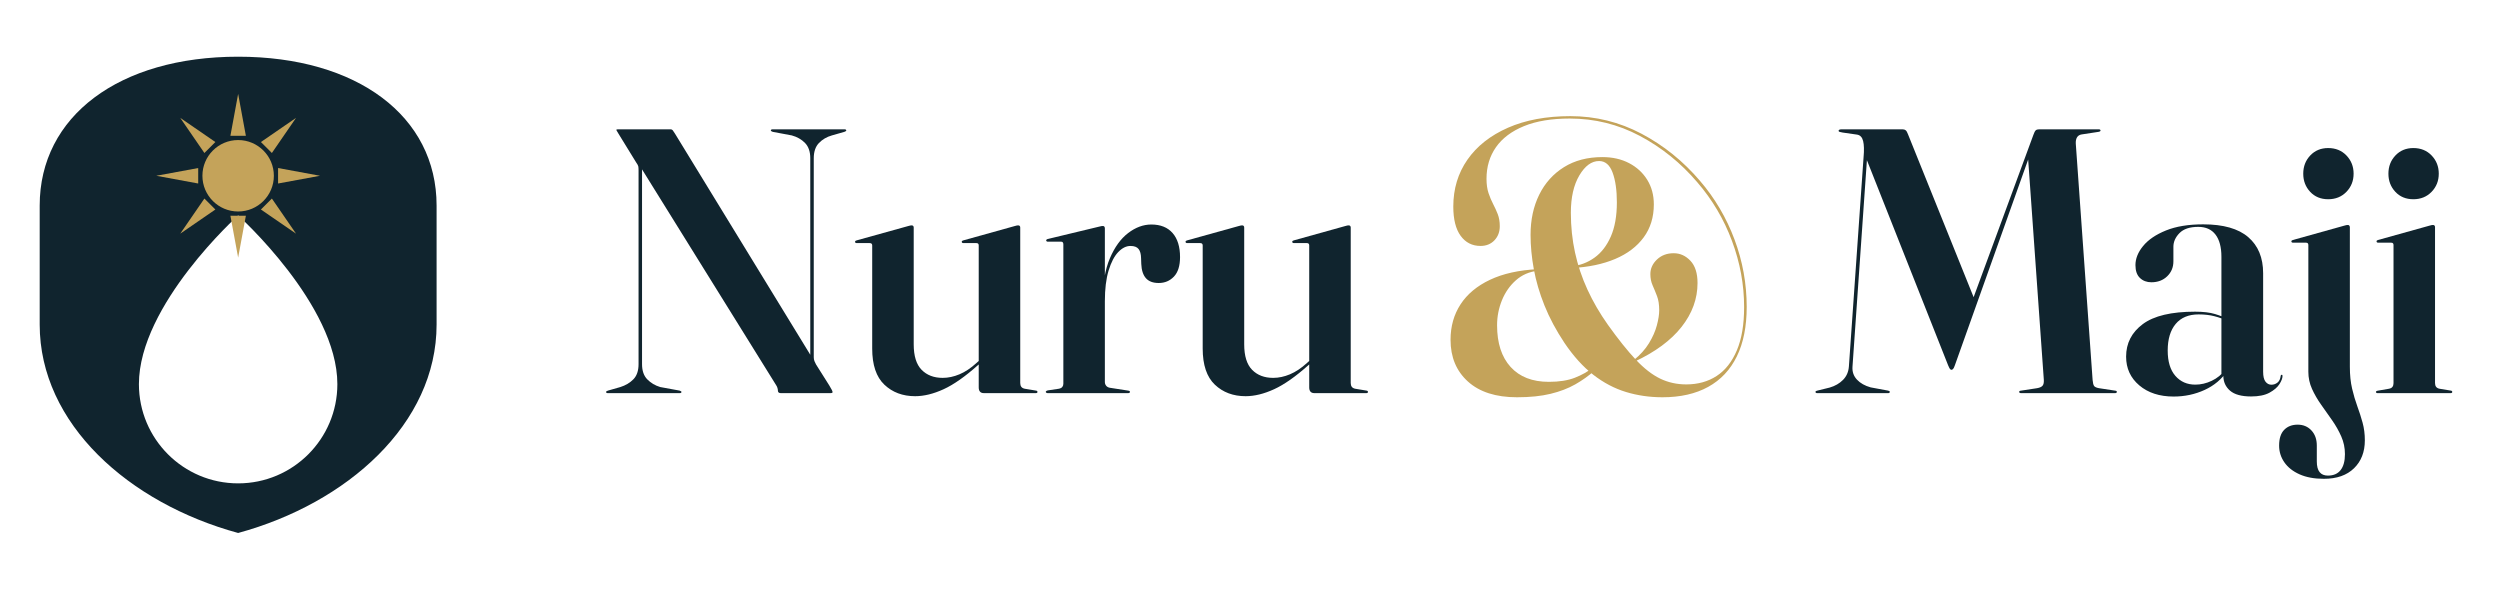
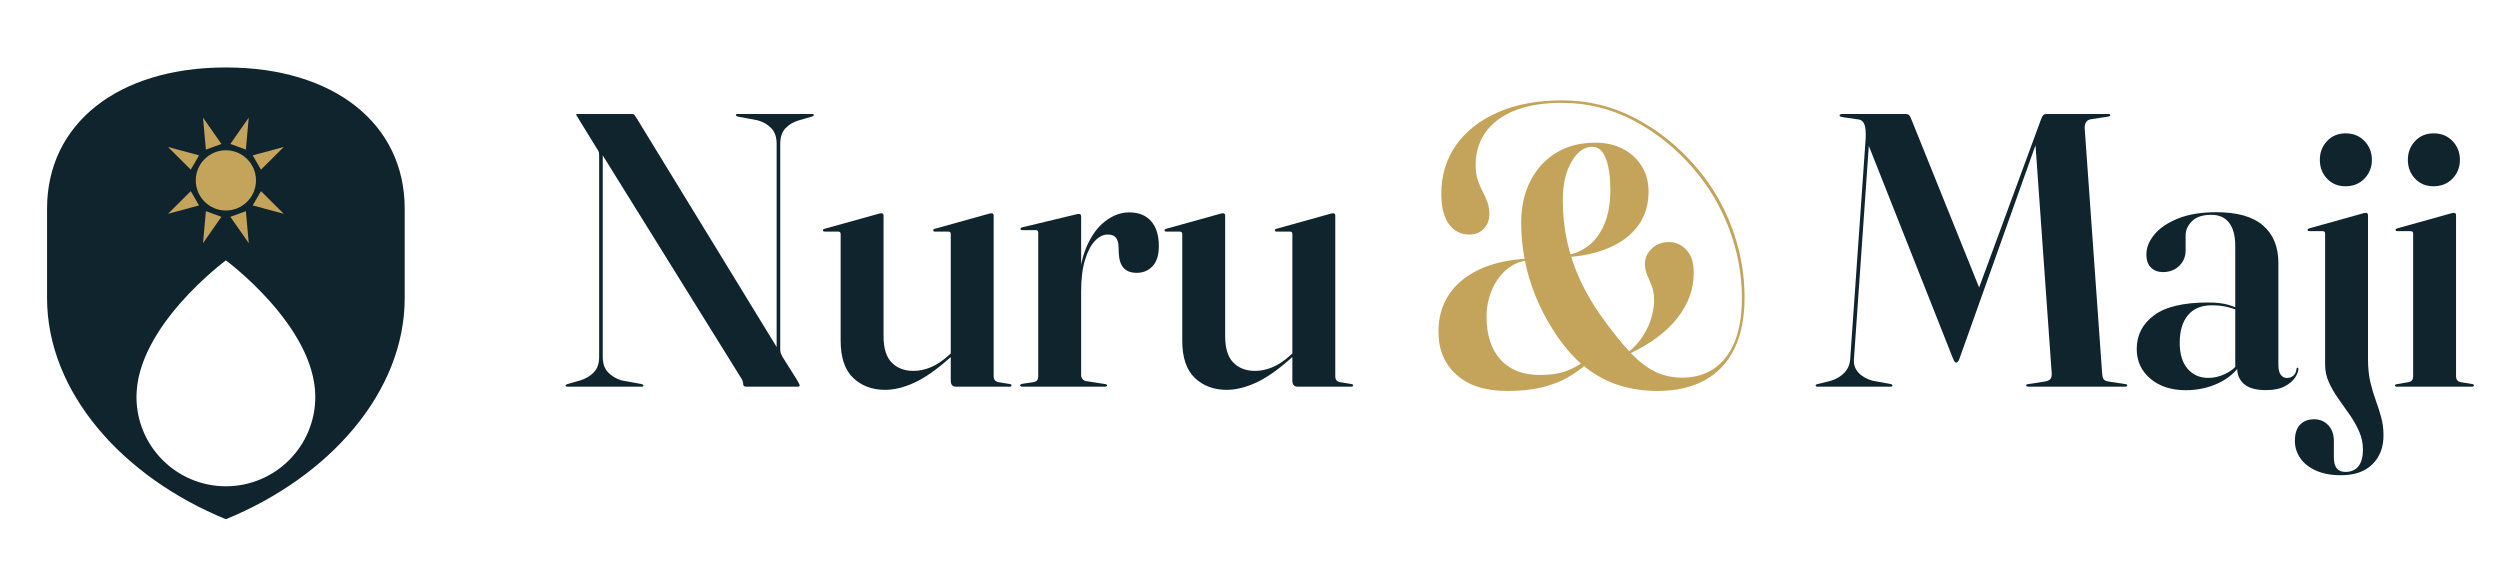
- <svg xmlns="http://www.w3.org/2000/svg" viewBox="0 0 407 100" fill="none">
-   <g transform="translate(0,6.00) scale(0.80769)">
-     <path fill="#10242E" fill-rule="evenodd" d="M48 4 C72 4 88 16 88 34 V58 C88 78 70 94 48 100 C26 94 8 78 8 58 V34 C8 16 24 4 48 4 Z M48 36 C48 36 68 54 68 70 A20 20 0 1 1 28 70 C28 54 48 36 48 36 Z" />
-     <circle cx="48" cy="28" r="7.2" fill="#C4A35A" />
-     <path d="M46.44 19.95 L48.00 11.50 L49.56 19.95 Z M52.59 21.20 L59.67 16.33 L54.80 23.41 Z M56.05 26.44 L64.50 28.00 L56.05 29.56 Z M54.80 32.59 L59.67 39.67 L52.59 34.80 Z M49.56 36.05 L48.00 44.50 L46.44 36.05 Z M43.41 34.80 L36.33 39.67 L41.20 32.59 Z M39.95 29.56 L31.50 28.00 L39.95 26.44 Z M41.20 23.41 L36.33 16.33 L43.41 21.20 Z" fill="#C4A35A" />
+ <svg xmlns="http://www.w3.org/2000/svg" viewBox="0 0 375 88" fill="none">
+   <g transform="translate(0,8.00) scale(0.70588)">
+     <path fill="#10242E" fill-rule="evenodd" d="M48 3C71 3 86 15 86 33V52C86 72 70 90 48 99C26 90 10 72 10 52V33C10 15 25 3 48 3Z M48 44C48 44 67 58 67 73A19 19 0 1 1 29 73C29 58 48 44 48 44Z" />
+     <circle cx="48" cy="27" r="6.4" fill="#C4A35A" />
+     <path d="M40.54 24.72L35.70 19.90L42.30 21.68Z M43.75 20.46L43.14 13.66L47.05 19.26Z M48.95 19.26L52.86 13.66L52.25 20.46Z M53.70 21.68L60.30 19.90L55.46 24.72Z M55.46 29.28L60.30 34.10L53.70 32.32Z M52.25 33.54L52.86 40.34L48.95 34.74Z M47.05 34.74L43.14 40.34L43.75 33.54Z M42.30 32.32L35.70 34.10L40.54 29.28Z" fill="#C4A35A" />
  </g>
-   <g transform="translate(97.54,64.00) scale(0.030675,-0.030675)">
+   <g transform="translate(83.76,58.00) scale(0.029214,-0.029214)">
    <path transform="translate(0,0)" d="M437.001 6.16Q437.001 4.08 434.961 2.04Q432.921 0 428.841 0H44.841Q40.761 0 38.721 2.04Q36.681 4.08 36.681 6.16Q36.681 9.86 46.841 13.4L112.843 32.28Q154.382 45.38 181.791 73.409Q209.2 101.438 209.2 153.857V1182.521Q209.2 1196.821 207.74 1203.702Q206.28 1210.582 195.52 1225.882L103.2 1375.961Q99.581 1383.2 95.611 1388.75Q91.641 1394.3 91.641 1396.92Q91.641 1398.92 93.411 1399.46Q95.181 1400 99.801 1400H380.112Q386.492 1400 390.762 1394.7Q395.032 1389.4 402.712 1376.8L1134.118 181.518L1120.559 154.679V1246.143Q1120.559 1299.022 1092.729 1327.551Q1064.9 1356.08 1022.361 1367.72L921.398 1386.6Q911.238 1390.14 911.238 1393.84Q911.238 1396.38 913.278 1398.19Q915.318 1400 919.398 1400H1303.398Q1307.478 1400 1309.518 1398.19Q1311.557 1396.38 1311.557 1393.84Q1311.557 1390.14 1301.398 1386.6L1235.395 1367.72Q1194.317 1356.08 1166.677 1327.551Q1139.038 1299.022 1139.038 1246.143V190.598Q1139.038 178.978 1142.808 169.628Q1146.578 160.278 1151.038 152.278L1221.518 40.519Q1231.378 24.26 1235.148 16.56Q1238.918 8.86 1238.918 5.24Q1238.918 3.16 1236.608 1.58Q1234.298 0 1227.678 0H963.566Q948.646 0 948.646 14.16Q948.646 19.7 946.336 27.52Q944.026 35.34 939.566 41.88L189.761 1248.48H227.68V153.317Q227.68 101.438 255.589 72.949Q283.498 44.46 324.037 32.28L426.841 13.4Q437.001 9.86 437.001 6.16Z" fill="#10242E" />
    <path transform="translate(1327,0)" d="M687.541 30.28V158.959V164.119V783.961Q687.541 789.66 684.691 792.97Q681.841 796.28 674.681 796.28H605.78Q601.54 796.28 599.5 798.32Q597.46 800.36 597.46 802.98Q597.46 806.52 599.77 808.06Q602.08 809.6 605.62 810.6L878.355 886.619Q886.595 889.159 890.215 889.699Q893.835 890.239 897.534 890.239Q902.694 890.239 905.274 886.929Q907.854 883.619 907.854 878.999V53.88Q907.854 41.1 913.584 33.44Q919.314 25.78 931.854 23.24L989.175 13.78Q995.255 13.24 997.295 11.2Q999.335 9.16 999.335 6.16Q999.335 3.54 997.295 1.77Q995.255 0 991.175 0H714.301Q701.381 0 694.461 7.61Q687.541 15.22 687.541 30.28ZM122.202 236.401V783.961Q122.202 789.66 119.122 792.97Q116.042 796.28 108.422 796.28H39.52Q35.28 796.28 33.24 798.32Q31.2 800.36 31.2 802.98Q31.2 806.52 33.51 808.06Q35.82 809.6 39.36 810.6L313.015 886.619Q321.795 889.159 325.145 889.699Q328.495 890.239 332.195 890.239Q337.355 890.239 339.935 886.929Q342.515 883.619 342.515 878.999V258.76Q342.515 166.479 384.416 123.718Q426.317 80.957 496.318 80.957Q540.118 80.957 585.339 99.858Q630.56 118.758 675.801 160.079L710.12 190.779L719.52 180.839L684.12 149.059Q581.781 57.579 501.082 20.63Q420.382 -16.32 350.062 -16.32Q251.082 -16.32 186.642 44.97Q122.202 106.261 122.202 236.401Z" fill="#10242E" />
    <path transform="translate(2335,0)" d="M337.595 493.078Q337.595 625.818 375.485 715.068Q413.375 804.319 472.614 849.579Q531.854 894.839 595.634 894.839Q668.894 894.839 708.444 849.579Q747.993 804.32 747.993 721.921Q747.993 652.563 715.624 618.504Q683.255 584.445 634.777 584.445Q589.538 584.445 566.968 609.834Q544.399 635.223 542.239 685.682L541.159 716.322Q540.619 748.443 528.019 764.743Q515.418 781.043 484.758 781.043Q451.037 781.043 419.976 748.622Q388.916 716.202 368.955 650.89Q348.995 585.579 348.995 487.678ZM348.995 874.679V539.078V59.279Q348.995 48.119 355.534 39.65Q362.074 31.18 374.074 28.64L472.995 13.24Q478.534 12.24 480.304 10.7Q482.074 9.16 482.074 6.16Q482.074 3.54 479.764 1.77Q477.455 0 472.835 0H45.06Q40.9 0 38.13 2.27Q35.36 4.54 35.36 6.62Q35.36 9.16 38.67 11.47Q41.98 13.78 47.98 14.78L104.681 23.24Q117.761 25.78 123.221 32.9Q128.681 40.02 128.681 49.72V789.36Q128.681 795.6 126.101 799.72Q123.521 803.84 116.361 803.84H44.76Q42.14 803.84 39.83 805.88Q37.52 807.92 37.52 810Q37.52 813 39.83 815.08Q42.14 817.16 46.76 818.16L320.035 883.919Q327.195 885.919 331.085 886.459Q334.975 886.999 338.675 886.999Q344.375 886.999 346.685 883.149Q348.995 879.299 348.995 874.679Z" fill="#10242E" />
    <path transform="translate(3081,0)" d="M687.541 30.28V158.959V164.119V783.961Q687.541 789.66 684.691 792.97Q681.841 796.28 674.681 796.28H605.78Q601.54 796.28 599.5 798.32Q597.46 800.36 597.46 802.98Q597.46 806.52 599.77 808.06Q602.08 809.6 605.62 810.6L878.355 886.619Q886.595 889.159 890.215 889.699Q893.835 890.239 897.534 890.239Q902.694 890.239 905.274 886.929Q907.854 883.619 907.854 878.999V53.88Q907.854 41.1 913.584 33.44Q919.314 25.78 931.854 23.24L989.175 13.78Q995.255 13.24 997.295 11.2Q999.335 9.16 999.335 6.16Q999.335 3.54 997.295 1.77Q995.255 0 991.175 0H714.301Q701.381 0 694.461 7.61Q687.541 15.22 687.541 30.28ZM122.202 236.401V783.961Q122.202 789.66 119.122 792.97Q116.042 796.28 108.422 796.28H39.52Q35.28 796.28 33.24 798.32Q31.2 800.36 31.2 802.98Q31.2 806.52 33.51 808.06Q35.82 809.6 39.36 810.6L313.015 886.619Q321.795 889.159 325.145 889.699Q328.495 890.239 332.195 890.239Q337.355 890.239 339.935 886.929Q342.515 883.619 342.515 878.999V258.76Q342.515 166.479 384.416 123.718Q426.317 80.957 496.318 80.957Q540.118 80.957 585.339 99.858Q630.56 118.758 675.801 160.079L710.12 190.779L719.52 180.839L684.12 149.059Q581.781 57.579 501.082 20.63Q420.382 -16.32 350.062 -16.32Q251.082 -16.32 186.642 44.97Q122.202 106.261 122.202 236.401Z" fill="#10242E" />
    <path transform="translate(4396,0)" d="M1247.217 -22Q1389.875 -22 1489.794 32.97Q1589.713 87.94 1642.053 194.929Q1694.392 301.919 1694.392 457.518Q1694.392 642.459 1629.602 815.669Q1564.813 988.88 1446.713 1126.26Q1312.613 1283.56 1135.964 1376.769Q959.315 1469.979 758.757 1469.979Q567.079 1469.979 427.38 1408.499Q287.681 1347.02 212.452 1239.19Q137.222 1131.36 137.222 990.041Q137.222 888.241 176.332 834.691Q215.441 781.141 281.82 781.141Q326.979 781.141 355.458 810.89Q383.938 840.64 383.938 885.958Q383.938 922.138 373.147 949.748Q362.357 977.357 348.727 1003.387Q335.096 1029.416 324.306 1061.246Q313.516 1093.076 313.516 1137.775Q313.516 1233.716 363.846 1305.347Q414.176 1376.978 512.697 1417.129Q611.217 1457.279 755.057 1457.279Q954.156 1457.279 1127.725 1364.919Q1301.294 1272.56 1432.393 1118.8Q1551.573 980.88 1616.133 808.019Q1680.692 635.159 1680.692 456.598Q1680.692 318.278 1642.192 227.078Q1603.692 135.878 1534.962 91.068Q1466.232 46.258 1373.772 46.258Q1298.593 46.258 1235.083 76.988Q1171.573 107.719 1106.023 177.308Q1040.473 246.898 957.214 363.398Q893.054 454.097 849.284 549.238Q805.514 644.378 783.324 745.768Q761.134 847.158 761.134 956.917Q761.134 1079.518 806.304 1155.648Q851.475 1231.779 910.857 1231.779Q959.877 1231.779 982.608 1170.529Q1005.338 1109.279 1005.338 1012.48Q1005.338 904.119 973.188 831.009Q941.037 757.899 886.376 718.789Q831.715 679.679 763.954 672.779L766.494 663.839Q898.693 670.739 996.213 711.999Q1093.733 753.26 1147.623 826.52Q1201.513 899.78 1201.513 1001.68Q1201.513 1075.18 1166.713 1131.709Q1131.913 1188.239 1070.474 1220.449Q1009.035 1252.658 928.656 1252.658Q810.177 1252.658 724.648 1199.329Q639.119 1145.999 593.2 1052.99Q547.28 959.98 547.28 839.981Q547.28 752.861 564.501 658.141Q581.721 563.421 621.131 465.151Q660.541 366.881 727.001 266.881Q799.001 160.341 880.51 97.12Q962.02 33.9 1053.819 5.95Q1145.618 -22 1247.217 -22ZM1094.713 174.859 1099.173 167.079Q1264.131 243.961 1348.79 351.571Q1433.449 459.181 1433.449 584.14Q1433.449 662.379 1395.7 702.428Q1357.951 742.478 1306.952 742.478Q1253.233 742.478 1218.164 709.108Q1183.095 675.739 1183.095 631.74Q1183.095 598.941 1194.965 572.151Q1206.836 545.361 1218.436 514.992Q1230.036 484.622 1230.036 439.743Q1230.036 406.382 1217.636 359.792Q1205.235 313.202 1175.745 264.751Q1146.254 216.3 1094.713 174.859ZM585.22 649.4 585.06 657.8Q435.641 650.439 332.221 601.579Q228.802 552.719 175.702 471.188Q122.602 389.658 122.602 282.939Q122.602 144.819 214.962 61.41Q307.322 -22 475.422 -22Q578.381 -22 653.391 -3.73Q728.401 14.54 784.591 46.5Q840.781 78.46 884.861 117.84L877.701 135.419Q838.06 103.399 782.329 81.638Q726.598 59.877 644.436 59.877Q513.095 59.877 441.345 138.917Q369.595 217.957 369.595 359.977Q369.595 429.197 395.285 492.508Q420.976 555.818 469.277 598.699Q517.578 641.579 585.22 649.4Z" fill="#C4A35A" />
    <path transform="translate(6464,0)" d="M835.337 497.732 813.938 463.532 1147.682 1369.961Q1154.302 1389.06 1160.272 1394.53Q1166.242 1400 1177.562 1400H1495.555Q1499.635 1400 1501.945 1398.19Q1504.255 1396.38 1504.255 1393.84Q1504.255 1391.22 1501.675 1389.45Q1499.095 1387.68 1493.395 1386.6L1403.894 1372.92Q1387.334 1370.3 1379.594 1357.63Q1371.854 1344.961 1372.934 1324.241L1462.234 69.439Q1464.234 46.1 1470.164 37.94Q1476.094 29.78 1496.114 26.16L1580.095 13.4Q1585.795 12.86 1588.375 11.32Q1590.955 9.78 1590.955 6.16Q1590.955 4.08 1588.645 2.04Q1586.335 0 1582.255 0H1081.662Q1077.042 0 1074.732 2.04Q1072.422 4.08 1072.422 6.16Q1072.422 9.78 1075.002 11.32Q1077.582 12.86 1083.821 13.4L1167.263 26.16Q1188.203 29.78 1196.323 39.02Q1204.443 48.26 1203.363 69.599L1118.222 1267.722L1134.162 1279.001L731.101 147.444Q725.941 132.344 721.511 128.034Q717.081 123.724 713.001 123.724Q710.461 123.724 707.611 125.994Q704.761 128.264 701.911 133.424Q699.061 138.584 695.441 147.444L254.501 1261.281L267.9 1287.161L187.801 139.458Q185.181 99.639 211.74 71.399Q238.299 43.16 284.378 30.44L376.141 13.4Q381.301 12.32 383.531 10.78Q385.761 9.24 385.761 6.16Q385.761 4.08 383.991 2.04Q382.221 0 378.141 0H-0.459Q-4.539 0 -6.579 2.04Q-8.619 4.08 -8.619 6.16Q-8.619 9.78 -5.539 11.09Q-2.459 12.4 1.541 13.4L67.003 29.52Q109.743 42 137.682 70.279Q165.621 98.559 168.781 141.618L246.561 1251.223Q251.801 1307.882 244.261 1338.091Q236.721 1368.3 211.701 1372L135.62 1382.92Q124.78 1384.92 119.44 1386.46Q114.1 1388 114.1 1392Q114.1 1400 129.78 1400H454.033Q464.113 1400 470.313 1394.84Q476.513 1389.68 482.133 1374.44Z" fill="#10242E" />
    <path transform="translate(8059,0)" d="M561.021 92.54V101.02L550.841 91.84V723.395Q550.841 800.337 519.461 841.348Q488.08 882.359 427.958 882.359Q360.837 882.359 328.416 849.399Q295.996 816.438 295.996 776.758V699.279Q295.996 652.06 263.166 620.191Q230.337 588.322 179.159 588.322Q142.56 588.322 118.56 611.042Q94.561 633.761 94.561 679.36Q94.561 731.14 135.43 780.97Q176.3 830.8 256.619 863.279Q336.939 895.759 454.097 895.759Q614.356 895.759 693.295 827.739Q772.234 759.72 772.234 636.28V113.759Q772.234 76.878 784.804 60.738Q797.375 44.598 816.055 44.598Q833.815 44.598 848.085 55.638Q862.355 66.678 865.435 91.238Q865.975 94.858 867.475 96.128Q868.975 97.398 870.515 97.398Q873.055 97.398 874.095 96.128Q875.135 94.858 875.135 91.238Q875.135 73.298 858.765 47.719Q842.395 22.139 805.836 2.22Q769.277 -17.7 708.399 -17.7Q632 -17.7 596.51 13.04Q561.021 43.78 561.021 92.54ZM45.001 193.56Q45.001 300.299 133.541 366.269Q222.08 432.239 411.238 432.239Q475.559 432.239 516.929 419.749Q558.3 407.258 593.641 388.878L586.401 381.798Q550.9 398.559 513.57 408.159Q476.239 417.759 429.838 417.759Q350.416 417.759 308.085 367.159Q265.755 316.559 265.755 226.079Q265.755 138.379 306.325 91.709Q346.896 45.038 412.357 45.038Q456.518 45.038 499.609 65.449Q542.7 85.859 571.421 124.199L581.74 118.039Q538.06 51.94 461.71 16.89Q385.36 -18.16 297.2 -18.16Q184.961 -18.16 114.981 41.08Q45.001 100.32 45.001 193.56Z" fill="#10242E" />
    <path transform="translate(8939,0)" d="M352.515 139.676Q352.515 74.556 364.405 23.957Q376.295 -26.643 392.264 -70.193Q408.234 -113.743 420.124 -157.022Q432.014 -200.302 432.014 -250.782Q432.014 -342.801 374.615 -398.8Q317.216 -454.8 214.657 -454.8Q138.939 -454.8 85.76 -431.08Q32.581 -407.36 4.821 -367.201Q-22.939 -327.042 -22.939 -278.602Q-22.939 -222.284 4.031 -194.824Q31 -167.365 75.379 -167.365Q119.918 -167.365 148.507 -197.994Q177.096 -228.623 177.096 -278.322V-362.199Q177.096 -400.88 191.967 -419.29Q206.837 -437.7 235.977 -437.7Q280.657 -437.7 303.537 -408.36Q326.417 -379.02 326.417 -323.78Q326.417 -274.12 306.888 -229.851Q287.358 -185.582 258.469 -144.282Q229.579 -102.982 200.42 -61.923Q171.261 -20.863 151.731 22.187Q132.202 65.237 132.202 113.317V785.66Q132.202 792.28 129.122 795.36Q126.042 798.44 119.342 798.44H50.9Q46.2 798.44 44.16 800.48Q42.12 802.52 42.12 805.14Q42.12 808.22 44.43 809.99Q46.74 811.76 50.28 812.76L321.175 888.319Q329.955 890.859 333.765 891.629Q337.575 892.399 342.195 892.399Q346.895 892.399 349.705 888.859Q352.515 885.319 352.515 879.779ZM237.438 1028.982Q178.64 1028.982 141.881 1068.352Q105.122 1107.721 105.122 1164.579Q105.122 1221.898 142.341 1261.267Q179.56 1300.636 237.438 1300.636Q296.777 1300.636 334.576 1261.037Q372.375 1221.438 372.375 1164.579Q372.375 1107.721 334.346 1068.352Q296.317 1028.982 237.438 1028.982Z" fill="#10242E" />
    <path transform="translate(9391,0)" d="M352.515 881.159V53.88Q352.515 41.1 358.245 33.44Q363.975 25.78 376.515 23.24L433.836 13.78Q439.916 13.24 441.956 11.2Q443.996 9.16 443.996 6.16Q443.996 3.54 441.956 1.77Q439.916 0 435.836 0H46.12Q43.501 0 41.191 1.77Q38.881 3.54 38.881 6.16Q38.881 8.24 40.921 10.05Q42.961 11.86 48.12 12.86L108.202 23.24Q121.281 25.78 126.742 33.44Q132.202 41.1 132.202 52.959V786.12Q132.202 791.82 129.352 795.13Q126.502 798.44 119.342 798.44H50.44Q46.2 798.44 44.16 800.48Q42.12 802.52 42.12 805.14Q42.12 808.68 44.43 810.22Q46.74 811.76 50.28 812.76L323.015 888.779Q331.795 891.319 335.145 891.859Q338.495 892.399 342.195 892.399Q347.355 892.399 349.935 889.089Q352.515 885.779 352.515 881.159ZM237.438 1028.982Q178.64 1028.982 141.881 1068.352Q105.122 1107.721 105.122 1164.579Q105.122 1221.898 142.341 1261.267Q179.56 1300.636 237.438 1300.636Q296.777 1300.636 334.576 1261.037Q372.375 1221.438 372.375 1164.579Q372.375 1107.721 334.346 1068.352Q296.317 1028.982 237.438 1028.982Z" fill="#10242E" />
  </g>
</svg>
